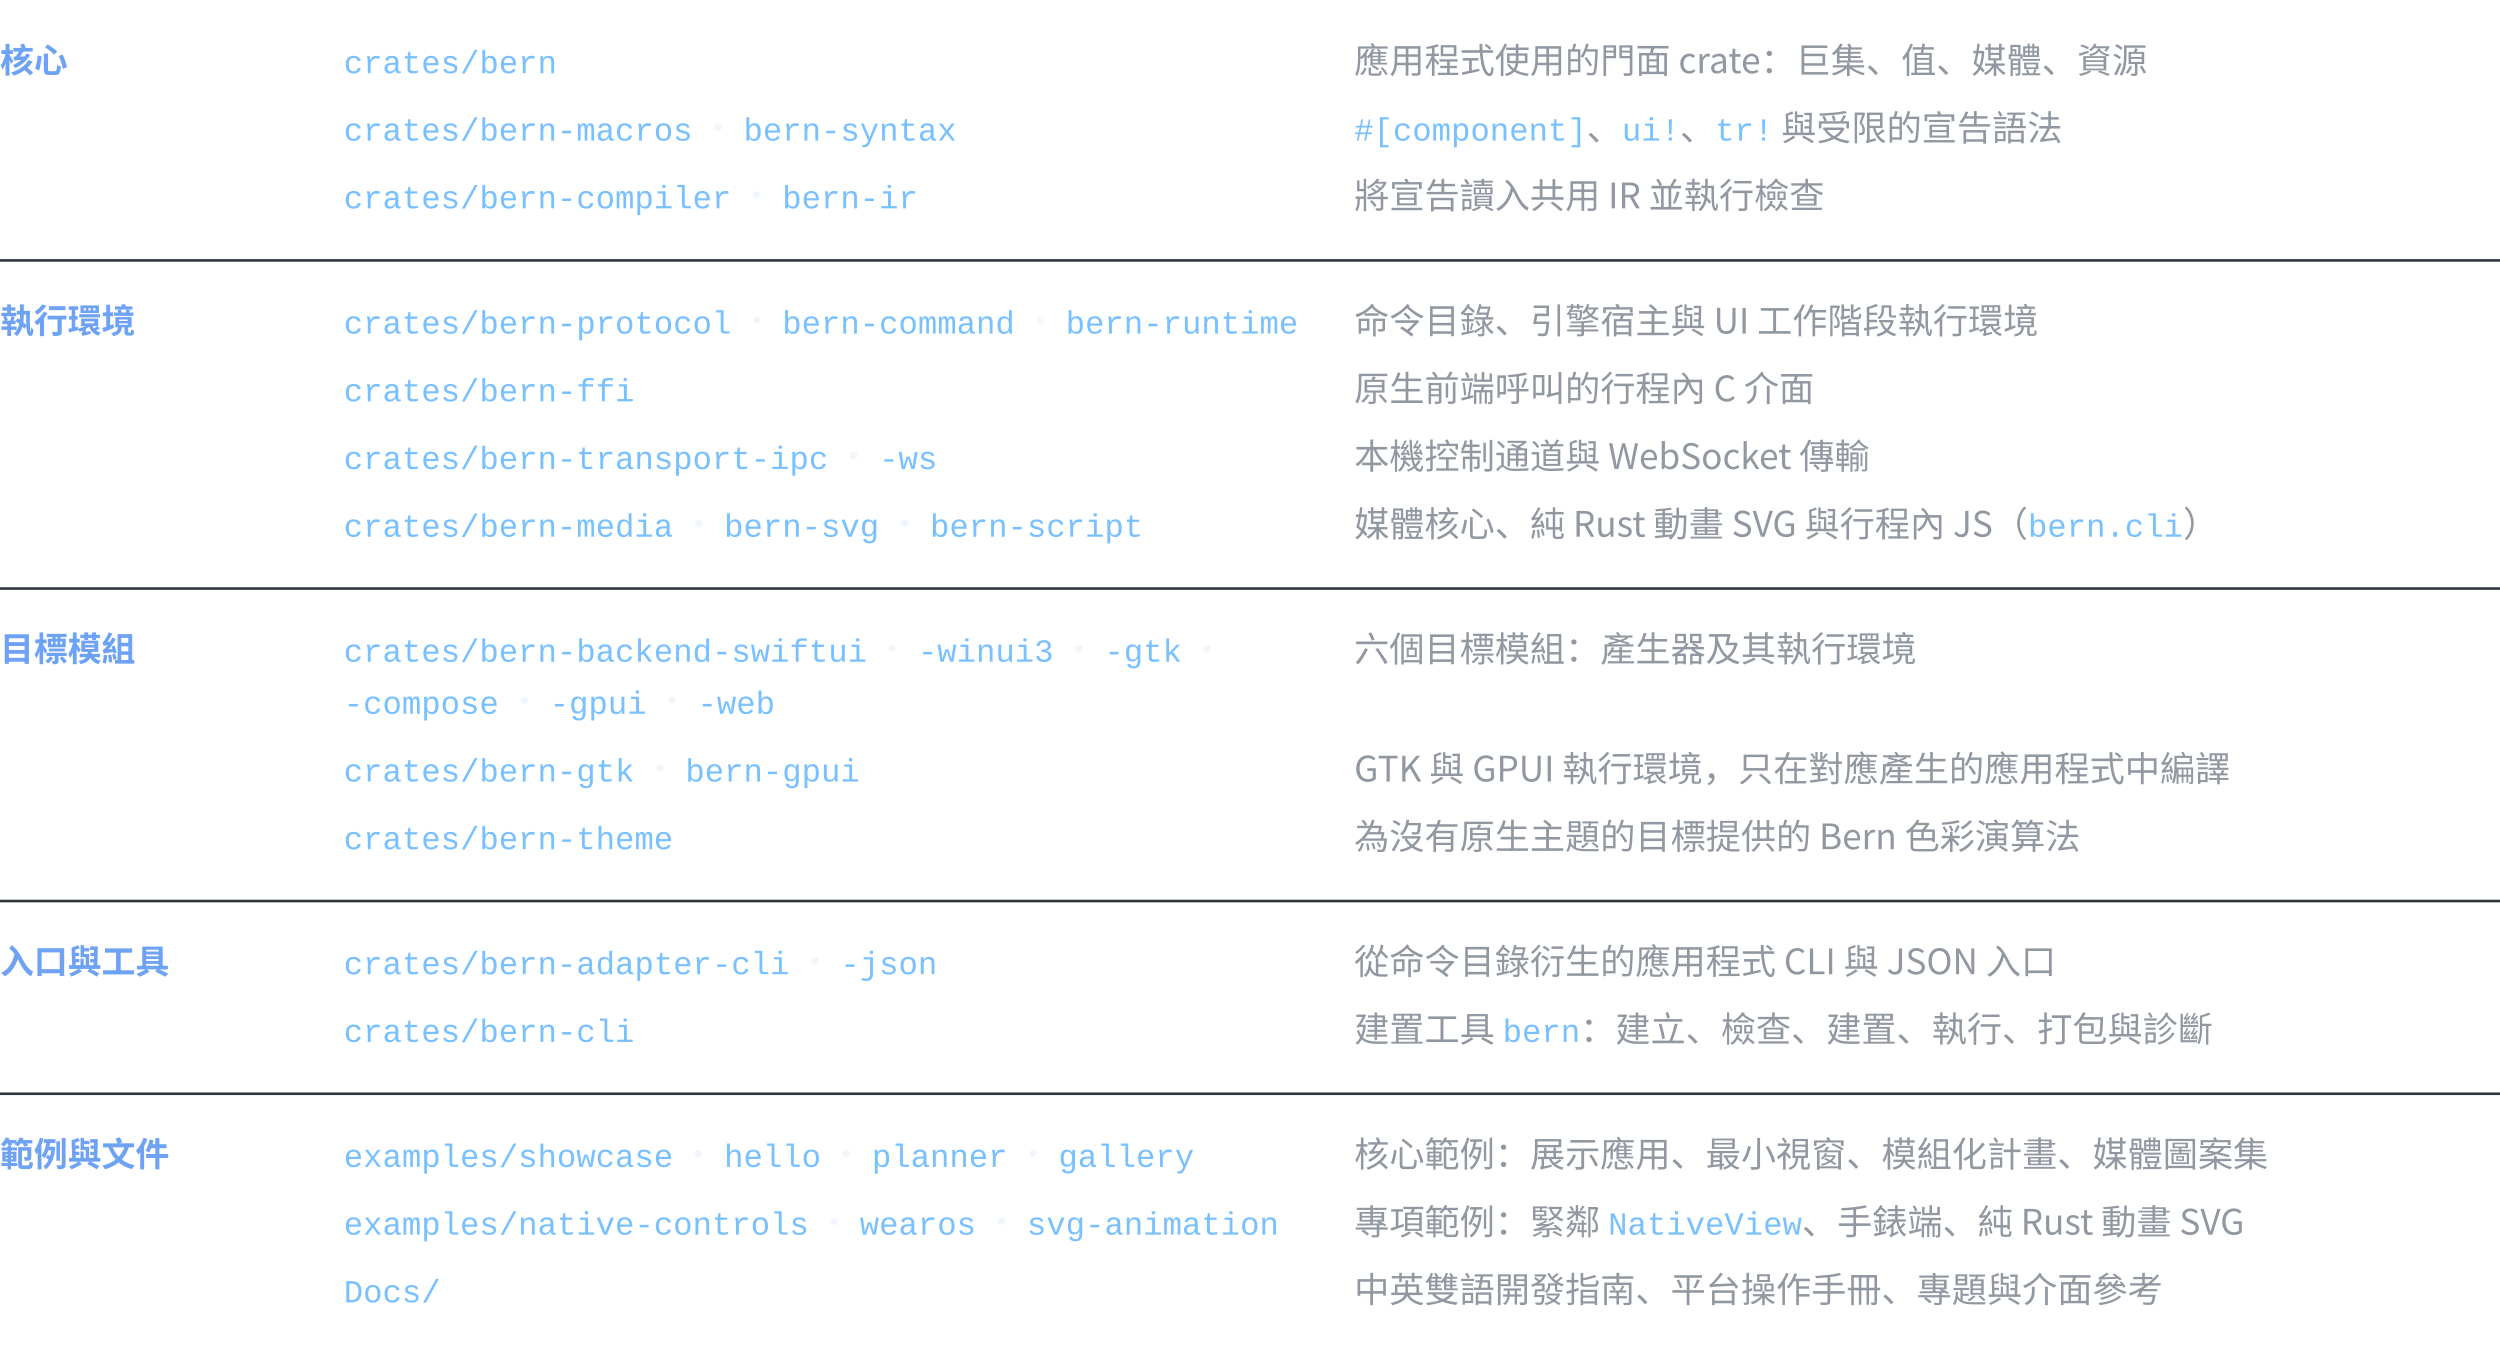
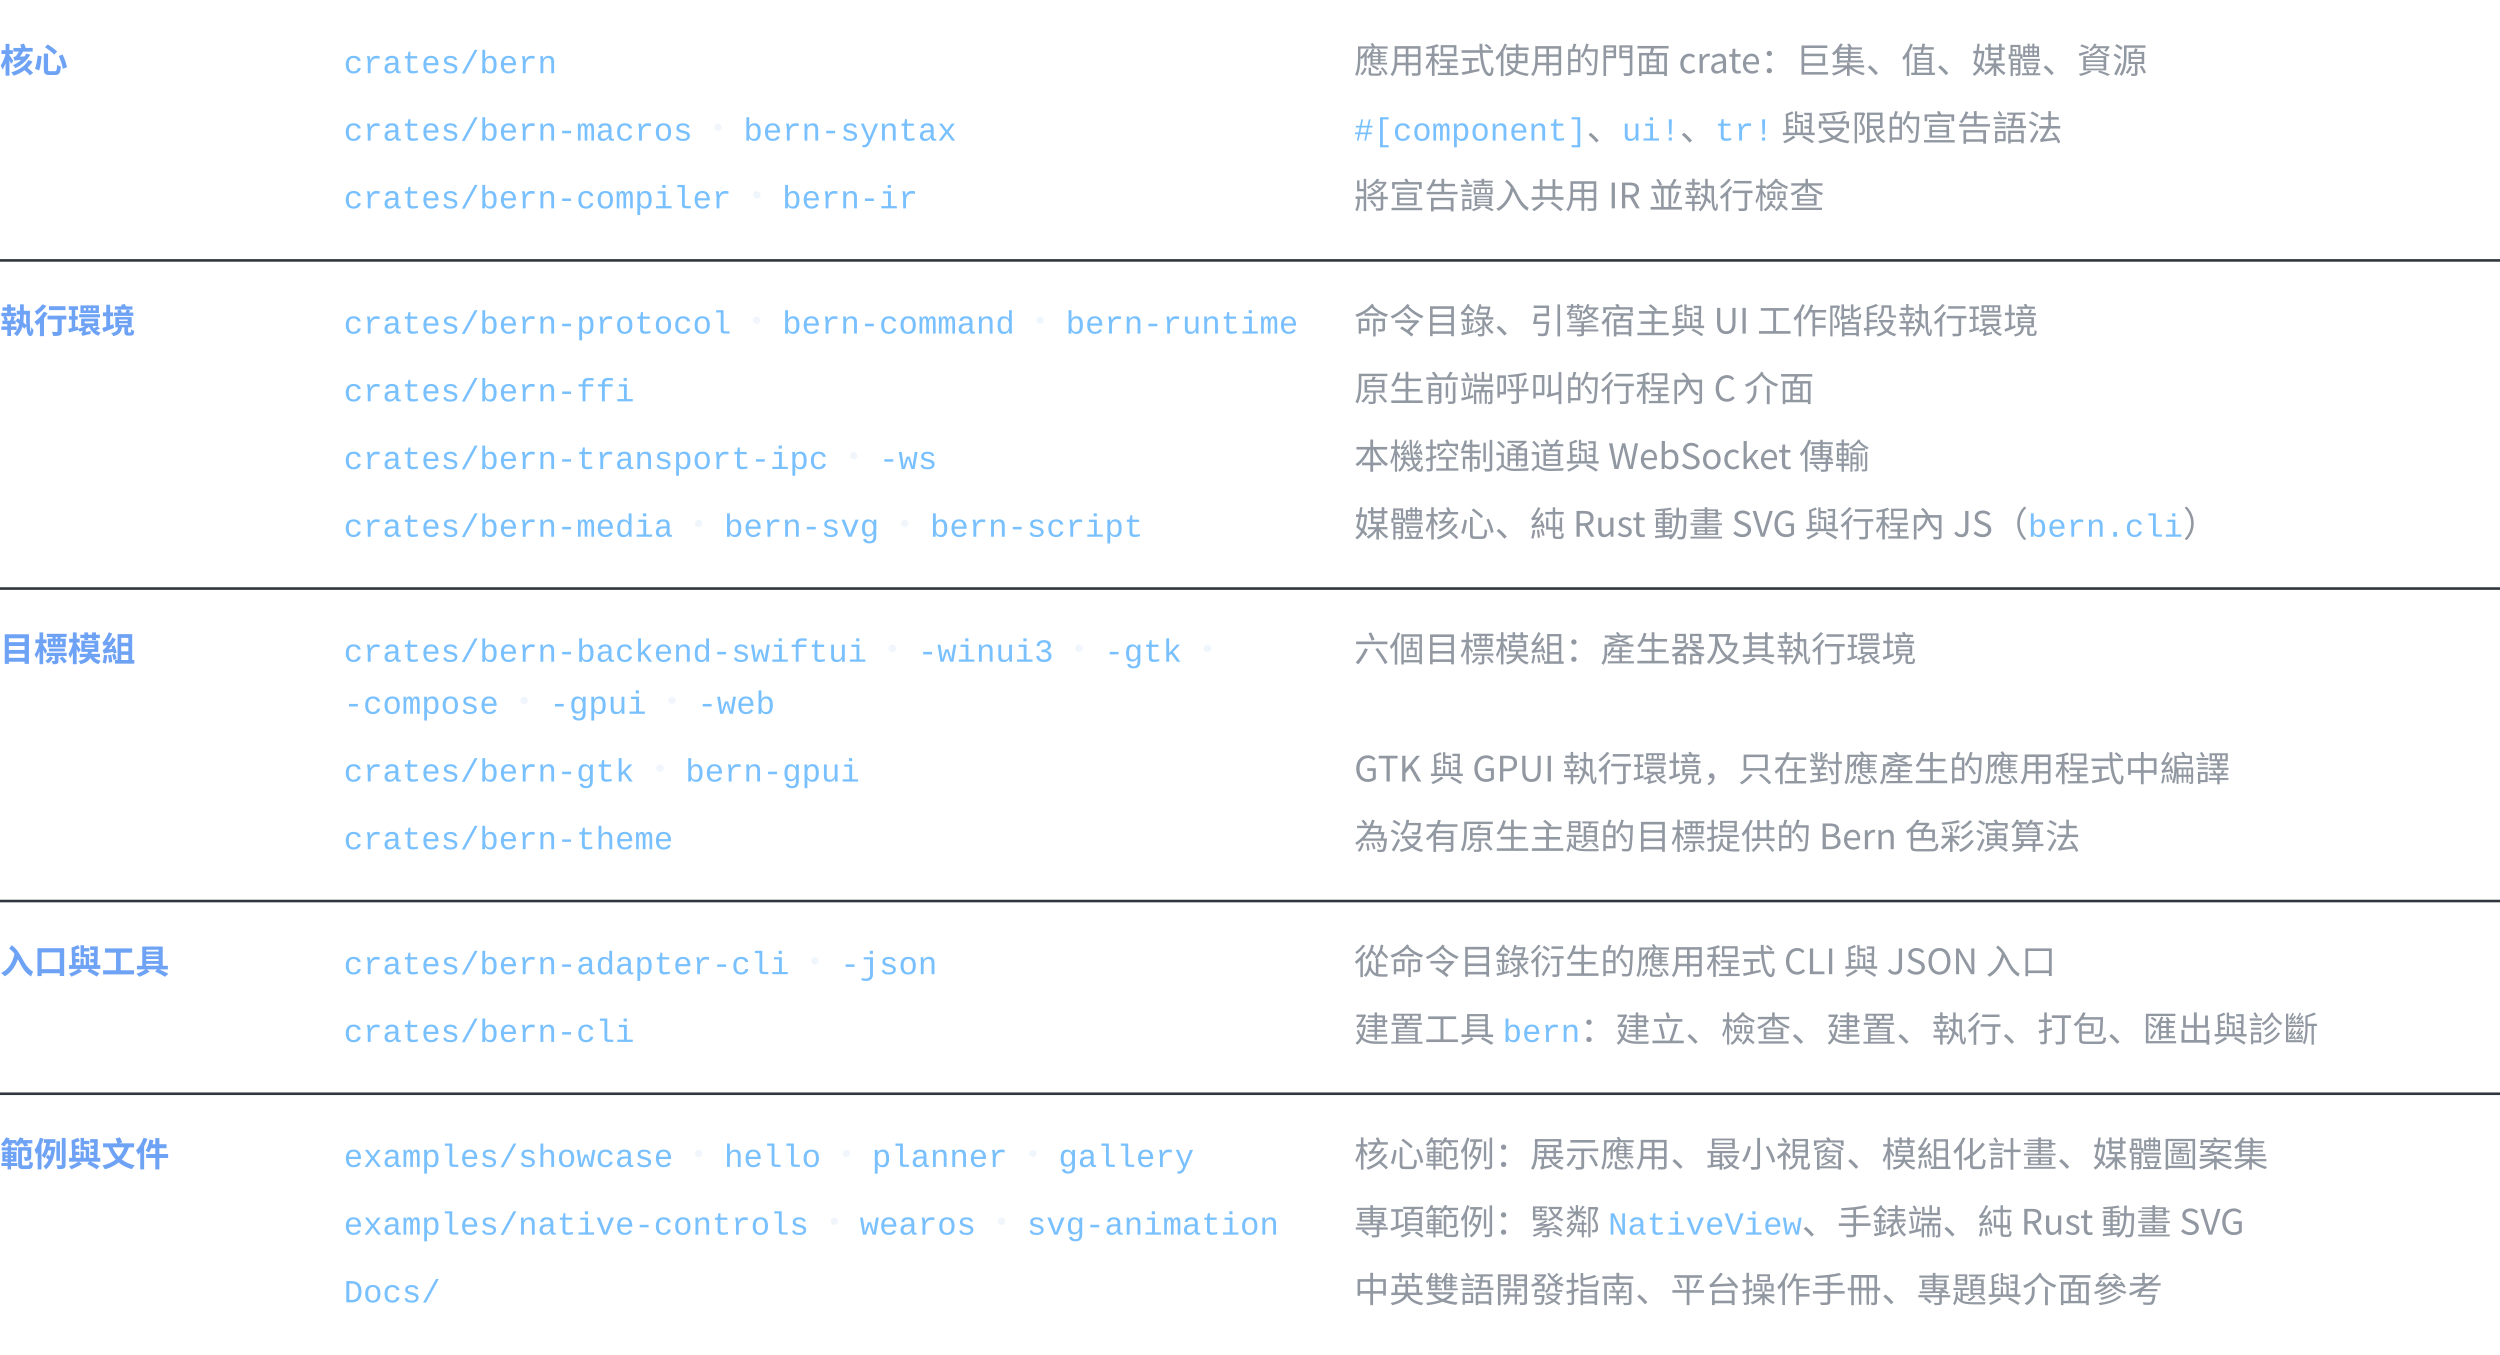
<svg xmlns="http://www.w3.org/2000/svg" viewBox="0 0 960 520" width="960" height="520" font-family="-apple-system, BlinkMacSystemFont, 'Segoe UI', 'PingFang SC', 'Hiragino Sans GB', 'Microsoft YaHei', 'Noto Sans CJK SC', 'Helvetica Neue', Arial, sans-serif">
  <defs>
    <symbol id="bern-logo" viewBox="0 0 1024 1024">
      <defs>
        <clipPath id="bern-symbol-disc">
          <circle cx="512" cy="512" r="512" />
        </clipPath>
      </defs>
      <g clip-path="url(#bern-symbol-disc)">
        <rect width="1024" height="1024" fill="#4A8BEF" />
        <path fill="#24324D" d="M 290.4 372.1 C 270.7 579.3 309.8 827.6 392.0 1060.0 L 1100 1100 L 1060.0 880.0 C 1013.0 692.2 904.4 451.5 684.3 270.5 A 14 14 0 0 0 662.4 286.5 C 693.7 364.2 711.6 444.8 715.3 529.4 A 36 36 0 0 1 691.6 564.9 C 620.6 590.7 549.5 616.5 478.5 642.4 A 36 36 0 0 1 436.0 628.1 C 383.8 547.6 344.6 461.1 317.8 369.5 A 14 14 0 0 0 290.4 372.1 Z" />
        <ellipse rx="22" ry="36" fill="#E8F4FF" transform="translate(520 760) rotate(-20)" />
        <ellipse rx="22" ry="36" fill="#E8F4FF" transform="translate(748 668) rotate(-20)" />
      </g>
    </symbol>
  </defs>
  <text x="0.0" y="27.9" font-size="13" fill="#6EA2F5" font-weight="700">核心</text>
  <text x="132.0" y="28.1" font-size="13.5" fill="#F0F6FC">
    <tspan font-family="ui-monospace, SFMono-Regular, Menlo, Consolas, 'Liberation Mono', monospace" font-size="12.4" fill="#79C0FF">crates/bern</tspan>
  </text>
  <text x="520.0" y="28.1" font-size="13.5" fill="#9198A1">應用程式使用的門面 crate：巨集、值、媒體、資源</text>
  <text x="132.0" y="54.0" font-size="13.5" fill="#F0F6FC">
    <tspan font-family="ui-monospace, SFMono-Regular, Menlo, Consolas, 'Liberation Mono', monospace" font-size="12.4" fill="#79C0FF">crates/bern-macros</tspan> · <tspan font-family="ui-monospace, SFMono-Regular, Menlo, Consolas, 'Liberation Mono', monospace" font-size="12.4" fill="#79C0FF">bern-syntax</tspan>
  </text>
  <text x="520.0" y="54.0" font-size="13.5" fill="#9198A1">
    <tspan font-family="ui-monospace, SFMono-Regular, Menlo, Consolas, 'Liberation Mono', monospace" font-size="12.4" fill="#79C0FF">#[component]</tspan>、<tspan font-family="ui-monospace, SFMono-Regular, Menlo, Consolas, 'Liberation Mono', monospace" font-size="12.4" fill="#79C0FF">ui!</tspan>、<tspan font-family="ui-monospace, SFMono-Regular, Menlo, Consolas, 'Liberation Mono', monospace" font-size="12.4" fill="#79C0FF">tr!</tspan> 與受限的宣告語法</text>
  <text x="132.0" y="80.0" font-size="13.5" fill="#F0F6FC">
    <tspan font-family="ui-monospace, SFMono-Regular, Menlo, Consolas, 'Liberation Mono', monospace" font-size="12.4" fill="#79C0FF">crates/bern-compiler</tspan> · <tspan font-family="ui-monospace, SFMono-Regular, Menlo, Consolas, 'Liberation Mono', monospace" font-size="12.4" fill="#79C0FF">bern-ir</tspan>
  </text>
  <text x="520.0" y="80.0" font-size="13.5" fill="#9198A1">將宣告讀入共用 IR 並執行檢查</text>
  <line x1="0" y1="100.0" x2="960" y2="100.0" stroke="#30363D" />
  <text x="0.0" y="127.9" font-size="13" fill="#6EA2F5" font-weight="700">執行環境</text>
  <text x="132.0" y="128.1" font-size="13.5" fill="#F0F6FC">
    <tspan font-family="ui-monospace, SFMono-Regular, Menlo, Consolas, 'Liberation Mono', monospace" font-size="12.4" fill="#79C0FF">crates/bern-protocol</tspan> · <tspan font-family="ui-monospace, SFMono-Regular, Menlo, Consolas, 'Liberation Mono', monospace" font-size="12.4" fill="#79C0FF">bern-command</tspan> · <tspan font-family="ui-monospace, SFMono-Regular, Menlo, Consolas, 'Liberation Mono', monospace" font-size="12.4" fill="#79C0FF">bern-runtime</tspan>
  </text>
  <text x="520.0" y="128.1" font-size="13.5" fill="#9198A1">命令目錄、引擎宿主與 UI 工作階段執行環境</text>
  <text x="132.0" y="154.1" font-size="13.5" fill="#F0F6FC">
    <tspan font-family="ui-monospace, SFMono-Regular, Menlo, Consolas, 'Liberation Mono', monospace" font-size="12.4" fill="#79C0FF">crates/bern-ffi</tspan>
  </text>
  <text x="520.0" y="154.1" font-size="13.5" fill="#9198A1">原生前端呼叫的行程內 C 介面</text>
  <text x="132.0" y="180.1" font-size="13.5" fill="#F0F6FC">
    <tspan font-family="ui-monospace, SFMono-Regular, Menlo, Consolas, 'Liberation Mono', monospace" font-size="12.4" fill="#79C0FF">crates/bern-transport-ipc</tspan> · <tspan font-family="ui-monospace, SFMono-Regular, Menlo, Consolas, 'Liberation Mono', monospace" font-size="12.4" fill="#79C0FF">-ws</tspan>
  </text>
  <text x="520.0" y="180.1" font-size="13.5" fill="#9198A1">本機控制通道與 WebSocket 傳輸</text>
  <text x="132.0" y="206.1" font-size="13.5" fill="#F0F6FC">
    <tspan font-family="ui-monospace, SFMono-Regular, Menlo, Consolas, 'Liberation Mono', monospace" font-size="12.4" fill="#79C0FF">crates/bern-media</tspan> · <tspan font-family="ui-monospace, SFMono-Regular, Menlo, Consolas, 'Liberation Mono', monospace" font-size="12.4" fill="#79C0FF">bern-svg</tspan> · <tspan font-family="ui-monospace, SFMono-Regular, Menlo, Consolas, 'Liberation Mono', monospace" font-size="12.4" fill="#79C0FF">bern-script</tspan>
  </text>
  <text x="520.0" y="206.1" font-size="13.5" fill="#9198A1">媒體核心、純 Rust 動畫 SVG 與行程內 JS（<tspan font-family="ui-monospace, SFMono-Regular, Menlo, Consolas, 'Liberation Mono', monospace" font-size="12.4" fill="#79C0FF">bern.cli</tspan>）</text>
  <line x1="0" y1="226.0" x2="960" y2="226.0" stroke="#30363D" />
  <text x="0.0" y="253.9" font-size="13" fill="#6EA2F5" font-weight="700">目標模組</text>
  <text x="132.0" y="254.1" font-size="13.5" fill="#F0F6FC">
    <tspan font-family="ui-monospace, SFMono-Regular, Menlo, Consolas, 'Liberation Mono', monospace" font-size="12.4" fill="#79C0FF">crates/bern-backend-swiftui</tspan> · <tspan font-family="ui-monospace, SFMono-Regular, Menlo, Consolas, 'Liberation Mono', monospace" font-size="12.4" fill="#79C0FF">-winui3</tspan> · <tspan font-family="ui-monospace, SFMono-Regular, Menlo, Consolas, 'Liberation Mono', monospace" font-size="12.4" fill="#79C0FF">-gtk</tspan> ·</text>
  <text x="132.0" y="274.1" font-size="13.5" fill="#F0F6FC">
    <tspan font-family="ui-monospace, SFMono-Regular, Menlo, Consolas, 'Liberation Mono', monospace" font-size="12.4" fill="#79C0FF">-compose</tspan> · <tspan font-family="ui-monospace, SFMono-Regular, Menlo, Consolas, 'Liberation Mono', monospace" font-size="12.4" fill="#79C0FF">-gpui</tspan> · <tspan font-family="ui-monospace, SFMono-Regular, Menlo, Consolas, 'Liberation Mono', monospace" font-size="12.4" fill="#79C0FF">-web</tspan>
  </text>
  <text x="520.0" y="254.1" font-size="13.5" fill="#9198A1">六個目標模組：產生器及其執行環境</text>
  <text x="132.0" y="300.1" font-size="13.5" fill="#F0F6FC">
    <tspan font-family="ui-monospace, SFMono-Regular, Menlo, Consolas, 'Liberation Mono', monospace" font-size="12.4" fill="#79C0FF">crates/bern-gtk</tspan> · <tspan font-family="ui-monospace, SFMono-Regular, Menlo, Consolas, 'Liberation Mono', monospace" font-size="12.4" fill="#79C0FF">bern-gpui</tspan>
  </text>
  <text x="520.0" y="300.1" font-size="13.5" fill="#9198A1">GTK 與 GPUI 執行環境，只在對應產生的應用程式中編譯</text>
  <text x="132.0" y="326.1" font-size="13.5" fill="#F0F6FC">
    <tspan font-family="ui-monospace, SFMono-Regular, Menlo, Consolas, 'Liberation Mono', monospace" font-size="12.4" fill="#79C0FF">crates/bern-theme</tspan>
  </text>
  <text x="520.0" y="326.1" font-size="13.5" fill="#9198A1">為沒有原生主題的目標提供的 Bern 色彩演算法</text>
  <line x1="0" y1="346.0" x2="960" y2="346.0" stroke="#30363D" />
  <text x="0.0" y="373.9" font-size="13" fill="#6EA2F5" font-weight="700">入口與工具</text>
  <text x="132.0" y="374.1" font-size="13.5" fill="#F0F6FC">
    <tspan font-family="ui-monospace, SFMono-Regular, Menlo, Consolas, 'Liberation Mono', monospace" font-size="12.4" fill="#79C0FF">crates/bern-adapter-cli</tspan> · <tspan font-family="ui-monospace, SFMono-Regular, Menlo, Consolas, 'Liberation Mono', monospace" font-size="12.4" fill="#79C0FF">-json</tspan>
  </text>
  <text x="520.0" y="374.1" font-size="13.5" fill="#9198A1">從命令目錄衍生的應用程式 CLI 與 JSON 入口</text>
  <text x="132.0" y="400.1" font-size="13.5" fill="#F0F6FC">
    <tspan font-family="ui-monospace, SFMono-Regular, Menlo, Consolas, 'Liberation Mono', monospace" font-size="12.4" fill="#79C0FF">crates/bern-cli</tspan>
  </text>
-   <text x="520.0" y="400.1" font-size="13.5" fill="#9198A1">建置工具 <tspan font-family="ui-monospace, SFMono-Regular, Menlo, Consolas, 'Liberation Mono', monospace" font-size="12.4" fill="#79C0FF">bern</tspan>：建立、檢查、建置、執行、打包與診斷</text>
+   <text x="520.0" y="400.1" font-size="13.5" fill="#9198A1">建置工具 <tspan font-family="ui-monospace, SFMono-Regular, Menlo, Consolas, 'Liberation Mono', monospace" font-size="12.4" fill="#79C0FF">bern</tspan>：建立、檢查、建置、執行、打包、匯出與診斷</text>
  <line x1="0" y1="420.0" x2="960" y2="420.0" stroke="#30363D" />
  <text x="0.0" y="447.9" font-size="13" fill="#6EA2F5" font-weight="700">範例與文件</text>
  <text x="132.0" y="448.1" font-size="13.5" fill="#F0F6FC">
    <tspan font-family="ui-monospace, SFMono-Regular, Menlo, Consolas, 'Liberation Mono', monospace" font-size="12.4" fill="#79C0FF">examples/showcase</tspan> · <tspan font-family="ui-monospace, SFMono-Regular, Menlo, Consolas, 'Liberation Mono', monospace" font-size="12.4" fill="#79C0FF">hello</tspan> · <tspan font-family="ui-monospace, SFMono-Regular, Menlo, Consolas, 'Liberation Mono', monospace" font-size="12.4" fill="#79C0FF">planner</tspan> · <tspan font-family="ui-monospace, SFMono-Regular, Menlo, Consolas, 'Liberation Mono', monospace" font-size="12.4" fill="#79C0FF">gallery</tspan>
  </text>
  <text x="520.0" y="448.1" font-size="13.5" fill="#9198A1">核心範例：展示應用、最小視窗、模組化計畫、媒體圖案集</text>
  <text x="132.0" y="474.1" font-size="13.5" fill="#F0F6FC">
    <tspan font-family="ui-monospace, SFMono-Regular, Menlo, Consolas, 'Liberation Mono', monospace" font-size="12.4" fill="#79C0FF">examples/native-controls</tspan> · <tspan font-family="ui-monospace, SFMono-Regular, Menlo, Consolas, 'Liberation Mono', monospace" font-size="12.4" fill="#79C0FF">wearos</tspan> · <tspan font-family="ui-monospace, SFMono-Regular, Menlo, Consolas, 'Liberation Mono', monospace" font-size="12.4" fill="#79C0FF">svg-animation</tspan>
  </text>
  <text x="520.0" y="474.1" font-size="13.5" fill="#9198A1">專項範例：緊鄰 <tspan font-family="ui-monospace, SFMono-Regular, Menlo, Consolas, 'Liberation Mono', monospace" font-size="12.4" fill="#79C0FF">NativeView</tspan>、手錶端、純 Rust 動畫 SVG</text>
  <text x="132.0" y="500.1" font-size="13.5" fill="#F0F6FC">
    <tspan font-family="ui-monospace, SFMono-Regular, Menlo, Consolas, 'Liberation Mono', monospace" font-size="12.4" fill="#79C0FF">Docs/</tspan>
  </text>
  <text x="520.0" y="500.1" font-size="13.5" fill="#9198A1">中英雙語開發指南、平台操作手冊、專題與介面參考</text>
</svg>
